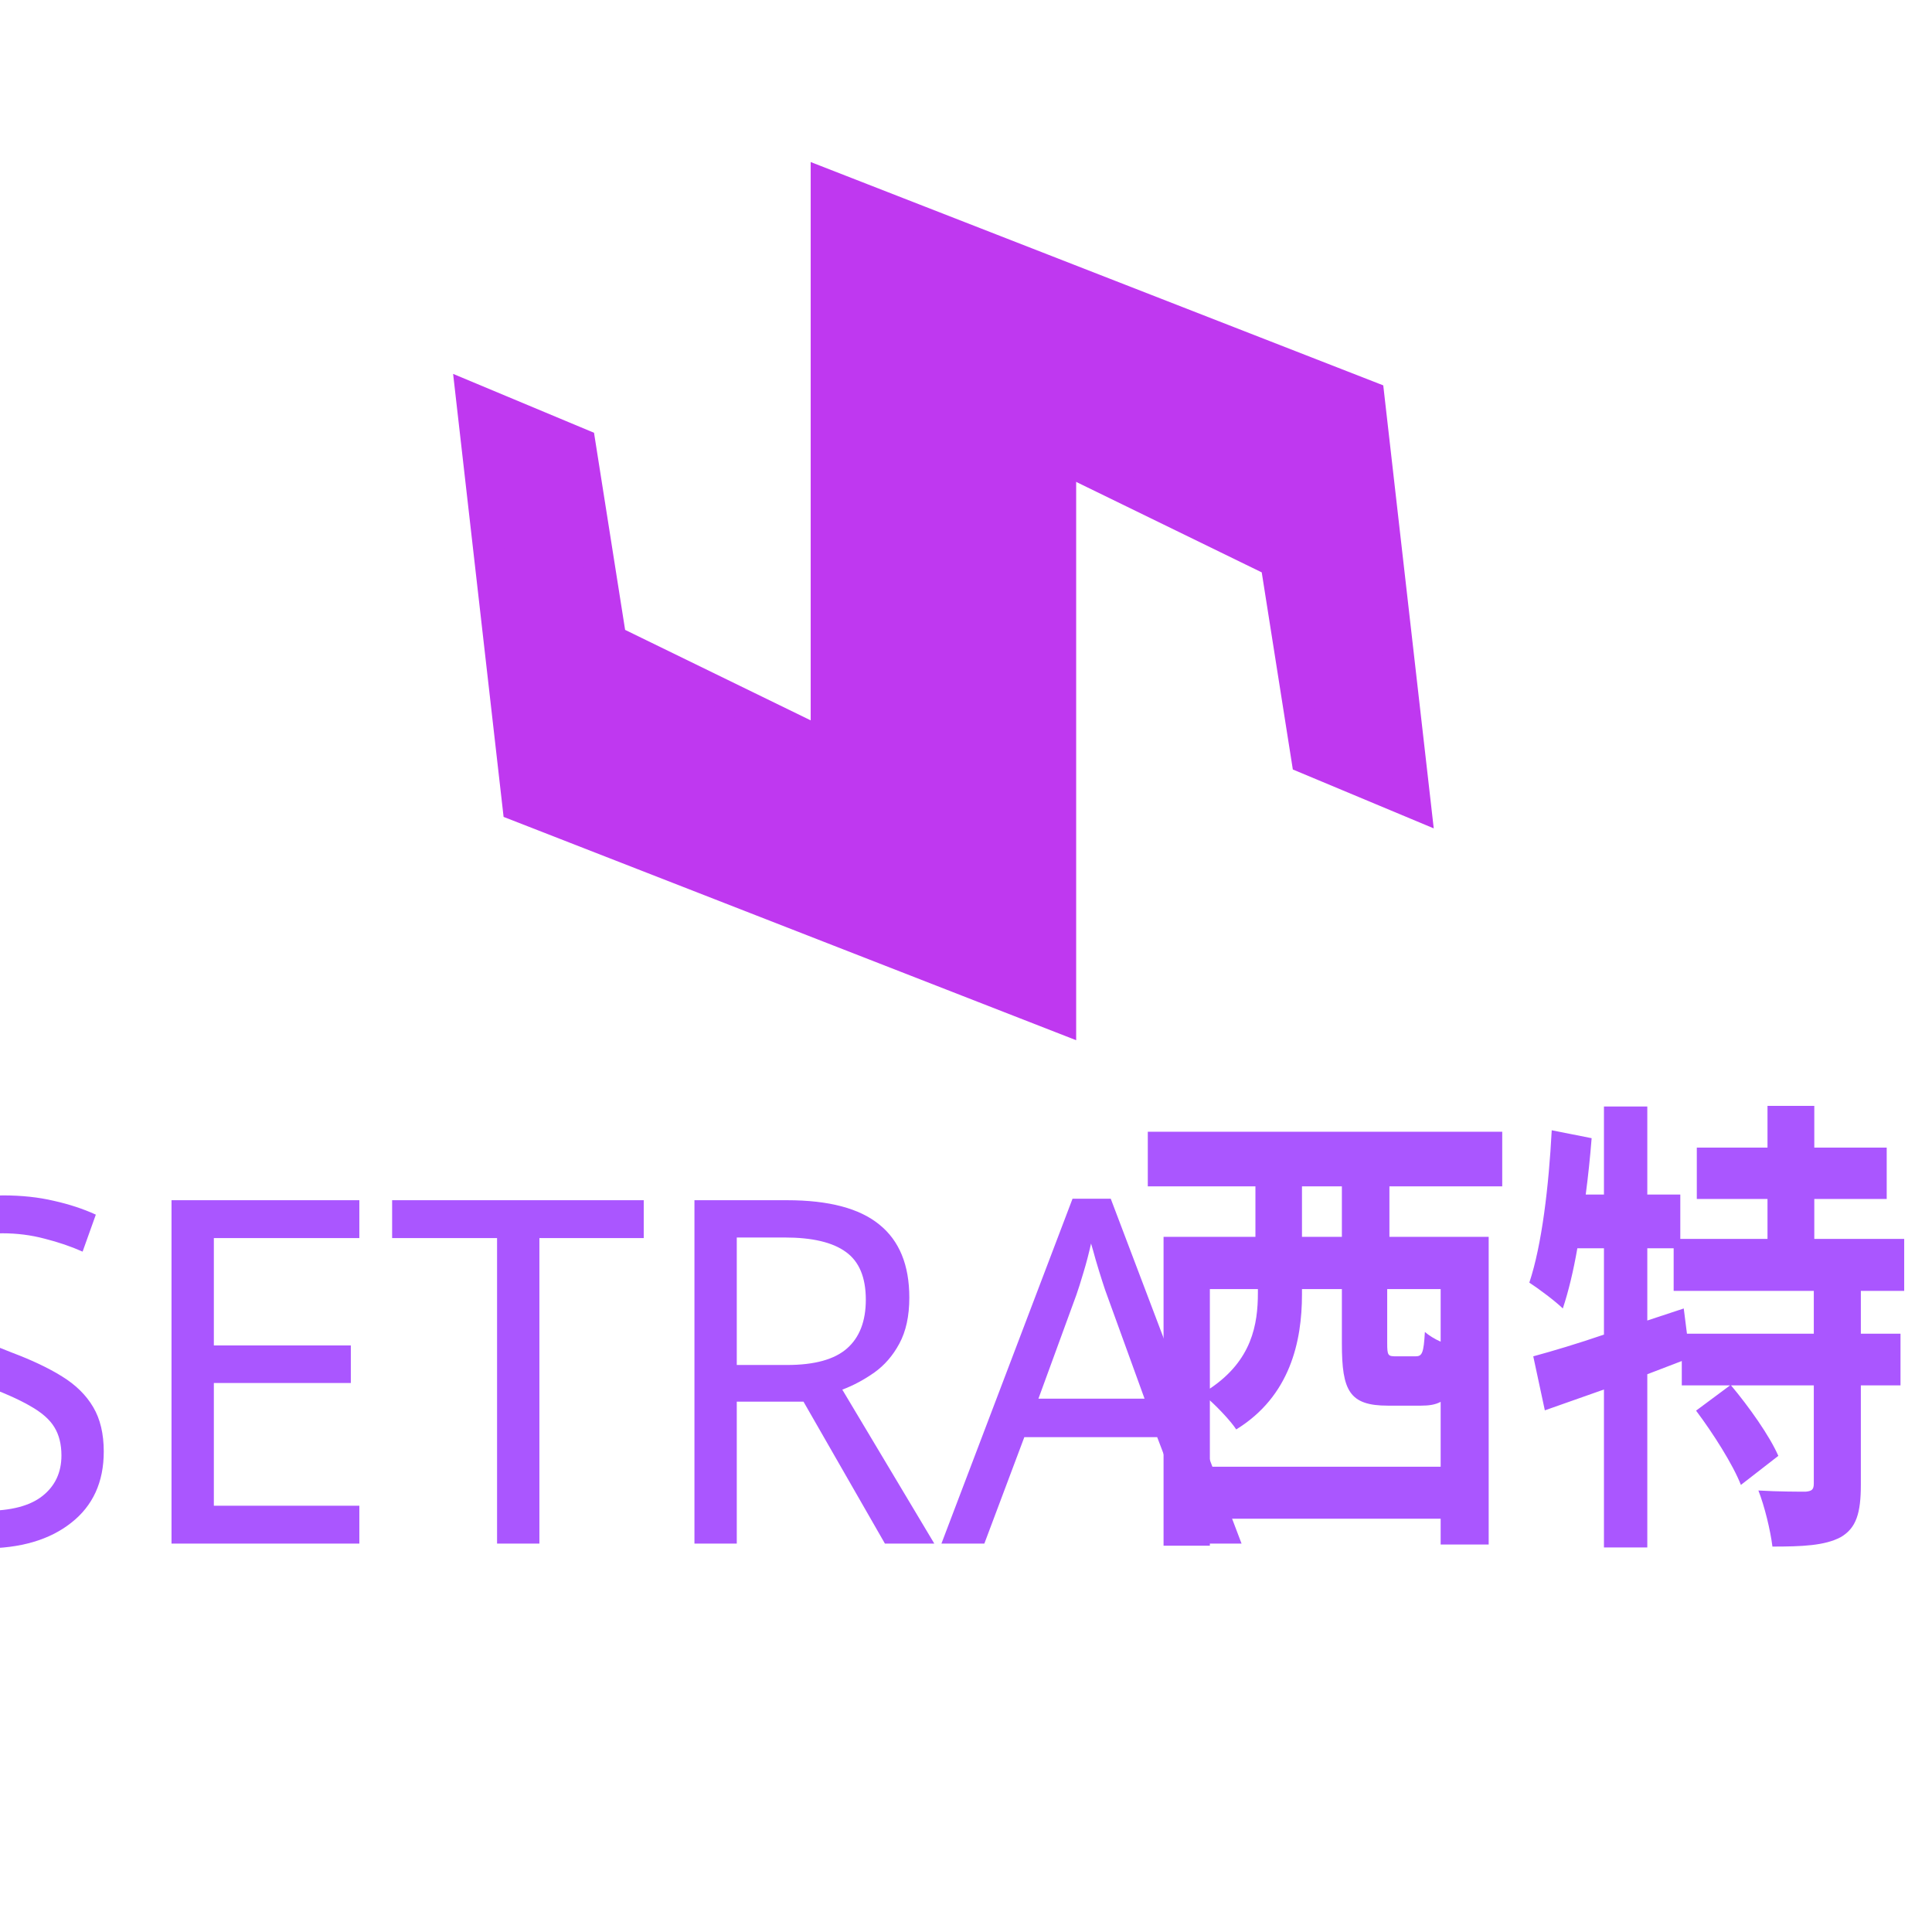
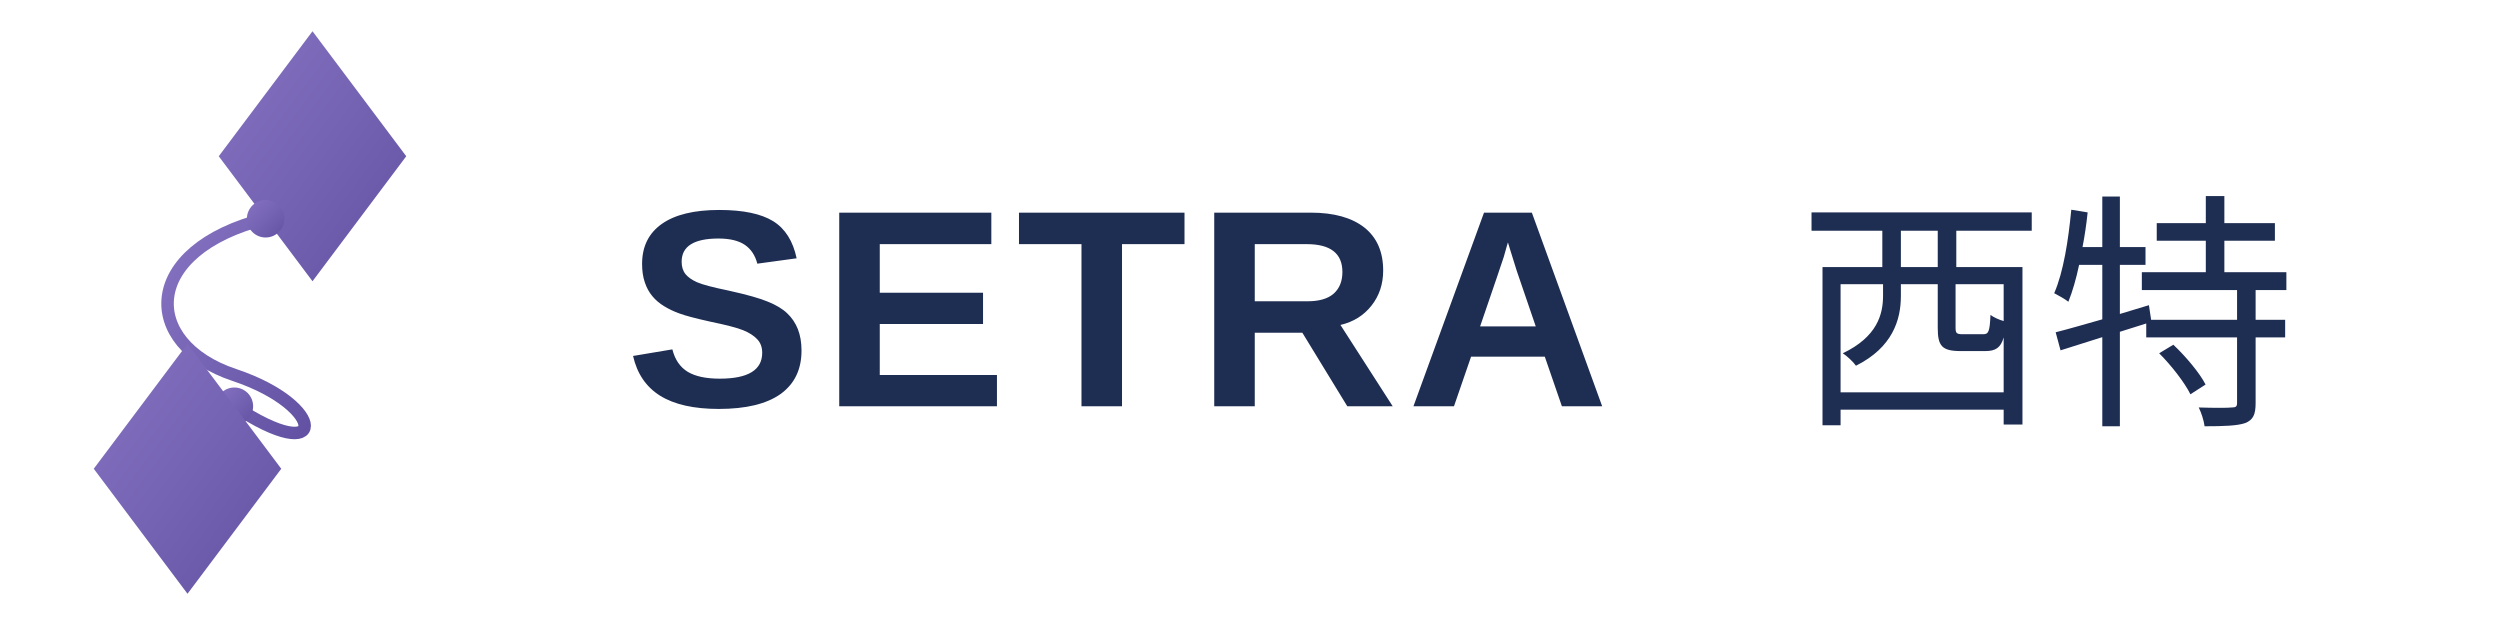
- <svg xmlns="http://www.w3.org/2000/svg" width="48" height="48" version="1.1">
-   <g class="layer">
-     <g id="svg_5" transform="translate(0 1) translate(1 0) translate(1 0) translate(1 0) translate(0 -1) translate(0 -1) translate(0 -1) translate(0 -1) translate(0 -1) translate(0 -1) translate(0 -1) translate(0 1) translate(8.00001 31.0001) scale(0.713289 0.710893) translate(-8.00001 -31.0001) translate(9 30) matrix(0.540066 0 0 0.528391 -23.2557 -33.323)">
-       <polygon fill="#bf38f0" id="svg_4" points="482.061,351.065 485.061,378.065 520.061,392.065 520.061,357.065 505.061,357.065 505.061,374.065 491.061,367.065 489.061,354.065" stroke="#bf38f0" stroke-width="2" transform="rotate(180, 293, 200)" />
-       <polygon fill="#bf38f0" id="svg_3" points="43.061,22.065 46.061,49.065 81.061,63.065 81.061,28.065 66.061,28.065 66.061,45.065 52.061,38.065 50.061,25.065" stroke="#bf38f0" stroke-width="2" />
-     </g>
-     <text fill="#aa56ff" font-family="Serif" font-size="25" font-weight="bold" id="svg_2" text-anchor="middle" textLength="0" transform="matrix(0.391641 0 0 0.466826 -73.6267 -141.198)" word-spacing="-0.8" x="284.59" y="382.57">西特</text>
-     <text fill="#aa56ff" font-family="Impact" font-size="25" id="svg_1" text-anchor="middle" transform="matrix(0.467391 0 0 0.478094 -6.10163 -47.8302)" x="42.55" y="180.26">SETRA</text>
+ <svg xmlns="http://www.w3.org/2000/svg" width="160" height="40" viewBox="0 0 160 40">
+   <defs>
+     <linearGradient id="purpleGradient" x1="0%" y1="0%" x2="100%" y2="100%">
+       <stop offset="0%" style="stop-color:#8673c2" />
+       <stop offset="100%" style="stop-color:#6352a3" />
+     </linearGradient>
+   </defs>
+   <g transform="translate(4, 2)">
+     <polygon points="16,0 22,8 16,16 10,8" fill="url(#purpleGradient)" />
+     <path d="M13,12               C5,14 5,20 11,22               C17,24 17,28 11,24" fill="none" stroke="url(#purpleGradient)" stroke-width="0.8" stroke-linecap="round" />
+     <circle cx="13" cy="12" r="1.2" fill="url(#purpleGradient)" />
+     <circle cx="11" cy="24" r="1.2" fill="url(#purpleGradient)" />
+     <polygon points="8,20 14,28 8,36 2,28" fill="url(#purpleGradient)" />
  </g>
+   <text x="40" y="26" font-family="Arial Black, Arial, Helvetica, sans-serif" font-size="18" font-weight="bold" letter-spacing="0.5" fill="#1e2d52">SETRA</text>
+   <text x="115" y="26" font-family="Microsoft YaHei, PingFang SC, SimHei, sans-serif" font-size="16" font-weight="500" fill="#1e2d52">西特</text>
</svg>
